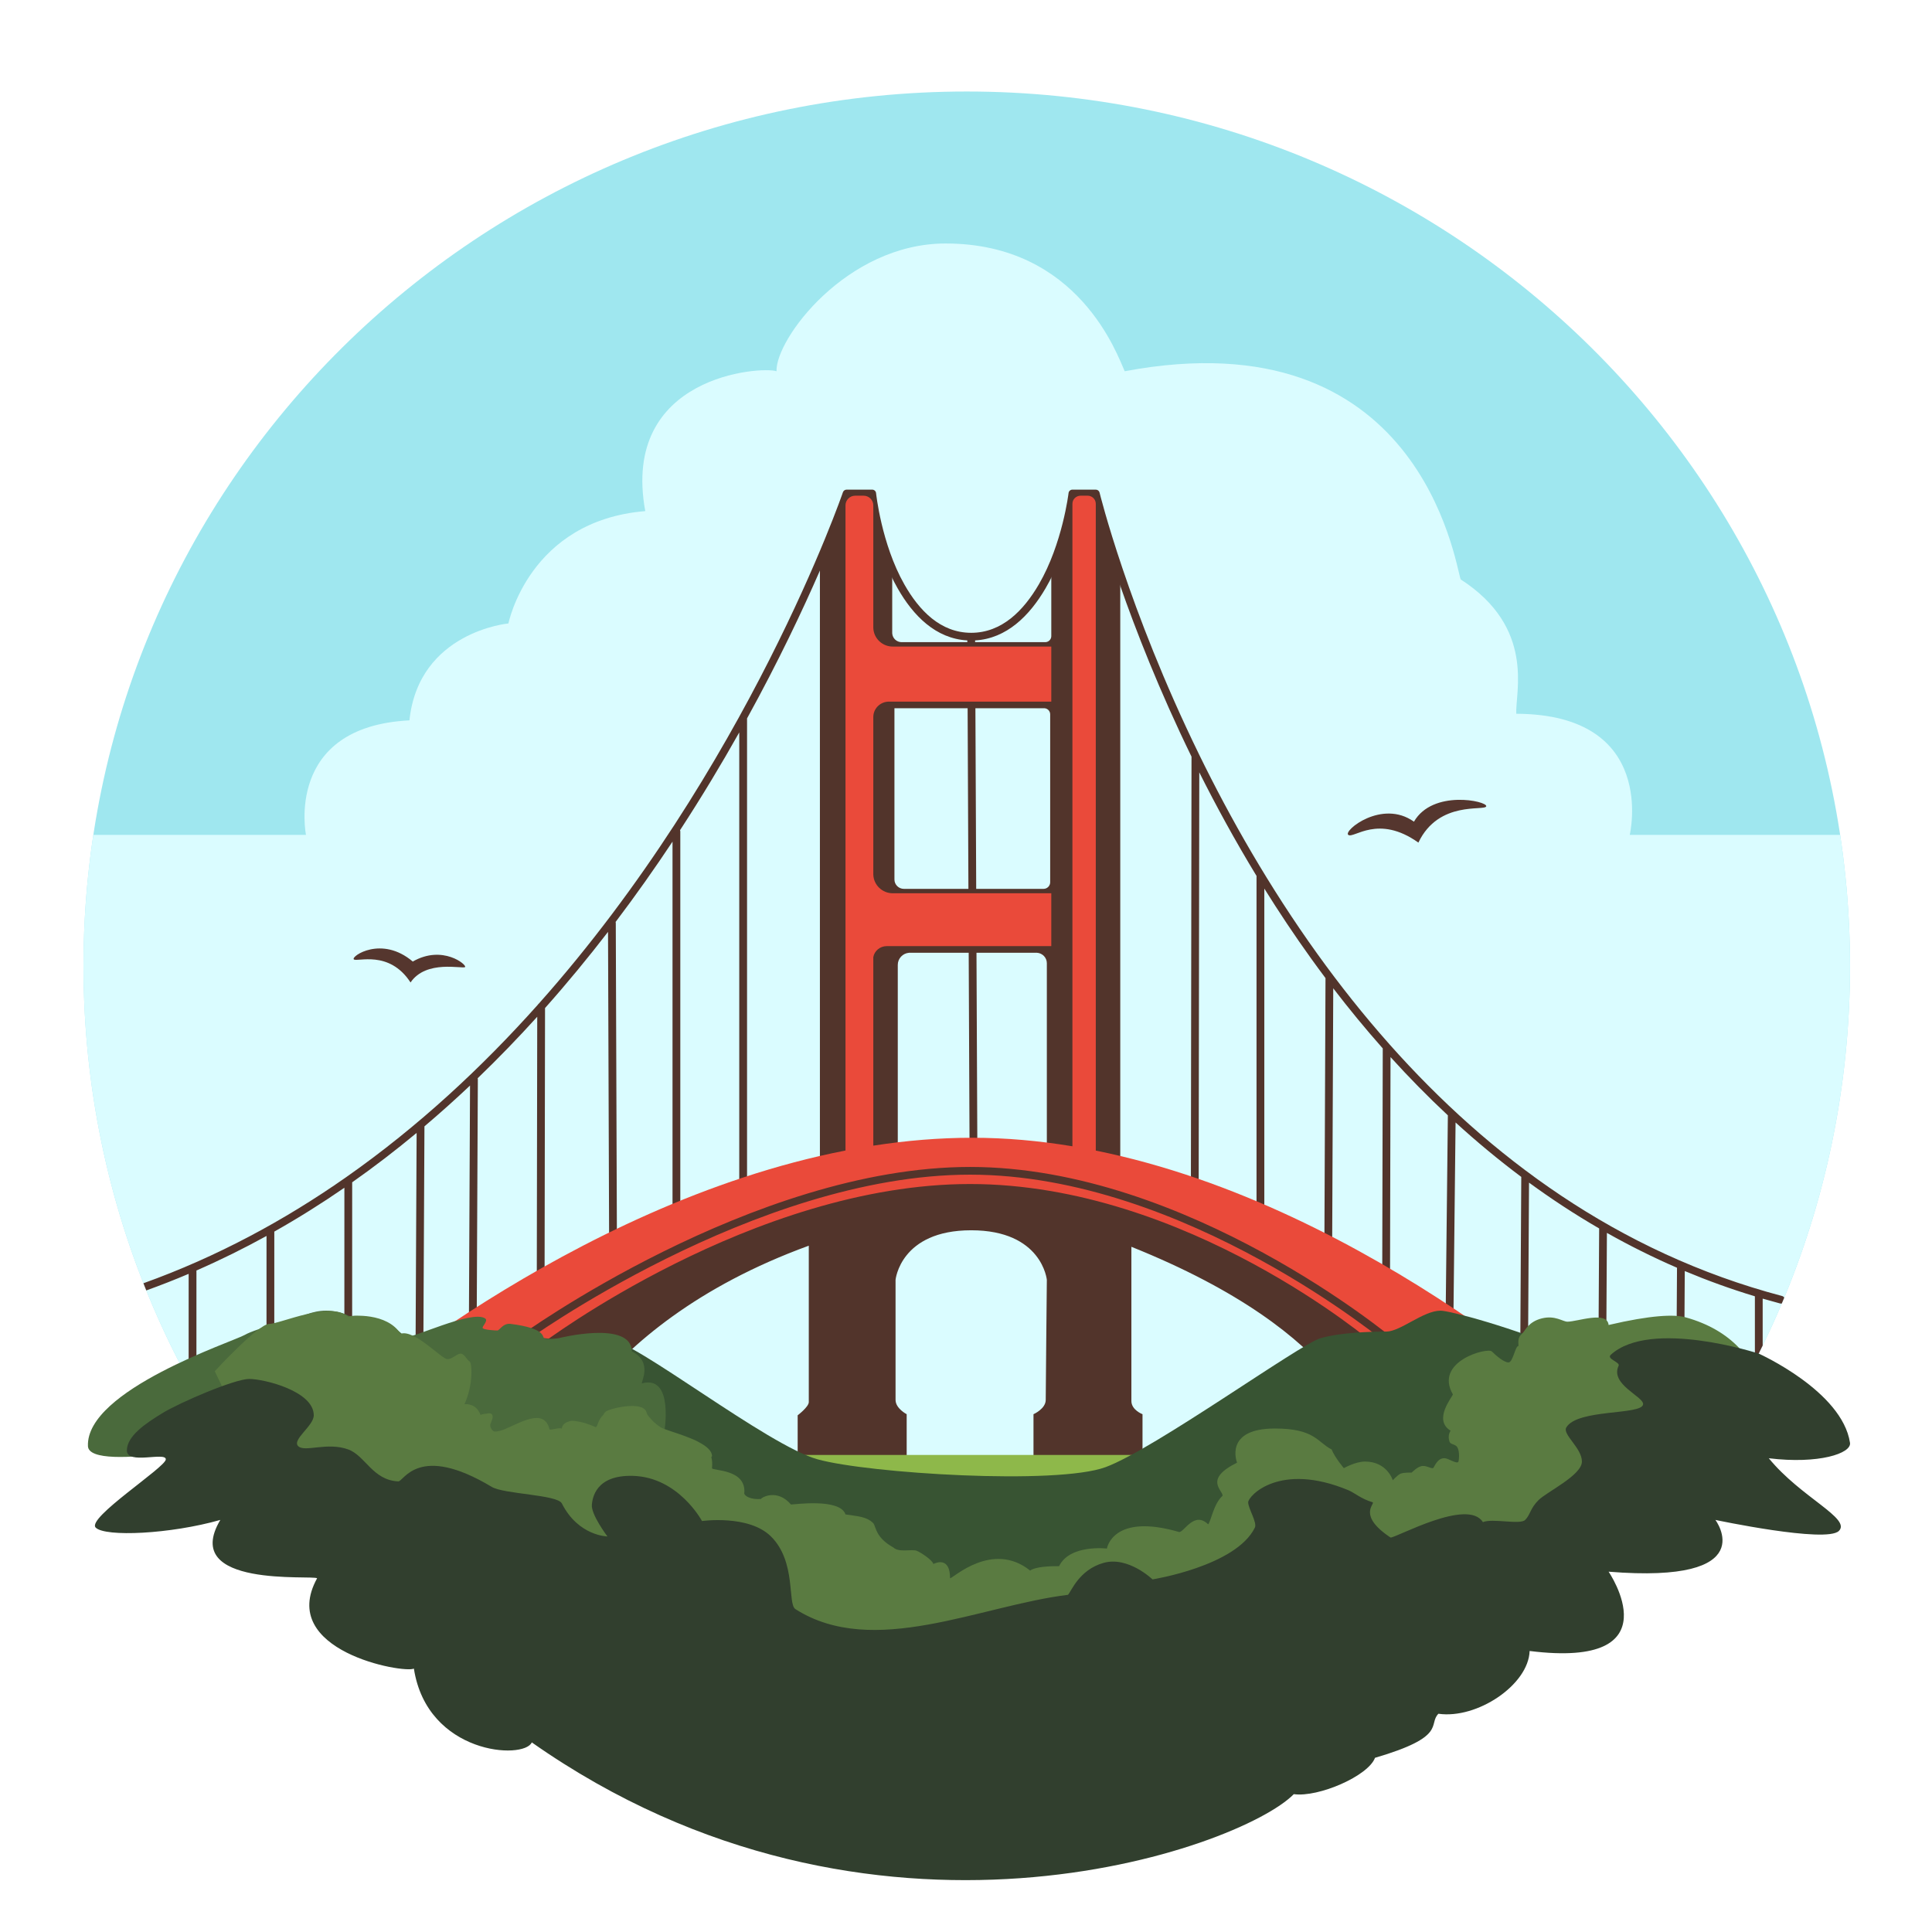
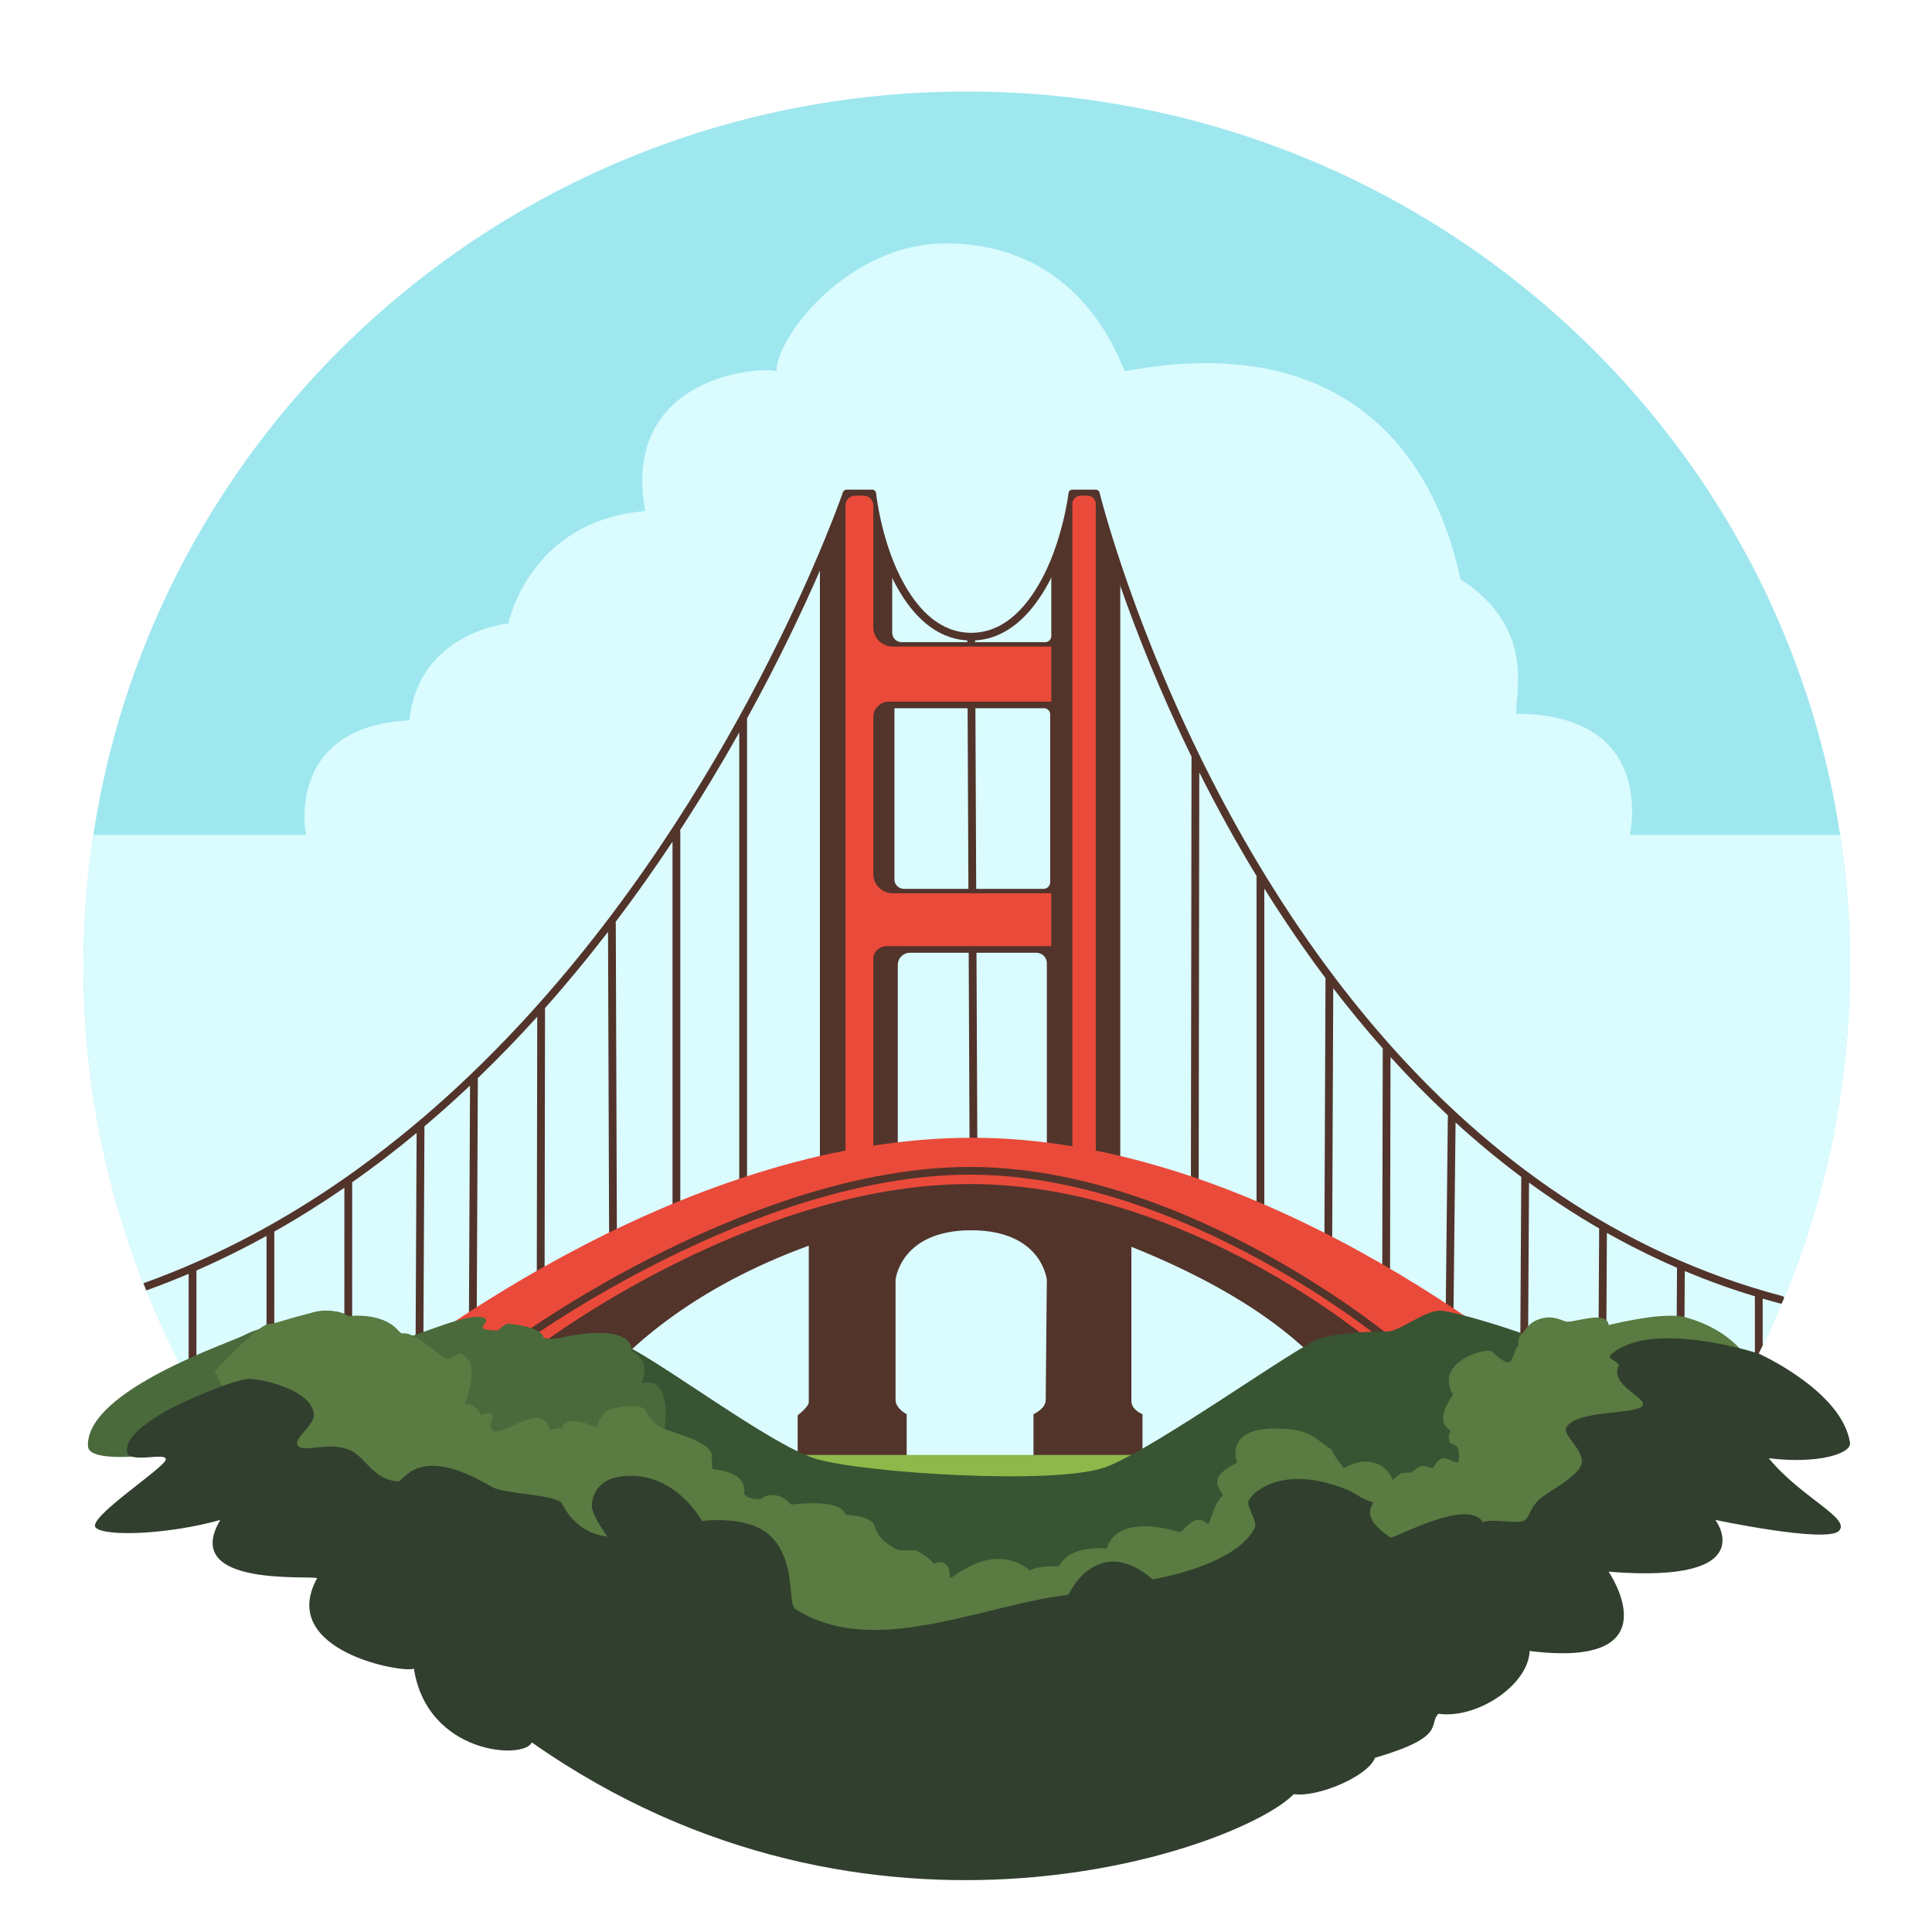
<svg xmlns="http://www.w3.org/2000/svg" width="100%" height="100%" viewBox="0 0 2048 2048" version="1.1" xml:space="preserve" style="fill-rule:evenodd;clip-rule:evenodd;stroke-linejoin:round;stroke-miterlimit:2;">
  <g id="Sky" transform="matrix(1.23439,0,0,1.22209,-297.856,-246.407)">
    <circle cx="1071.5" cy="1039.5" r="758.5" style="fill:rgb(159,231,239);" />
  </g>
  <g id="Clouds" transform="matrix(1.23439,0,0,1.22209,-297.856,-246.407)">
    <clipPath id="_clip1">
      <path d="M1640.85,925.821L2040.16,925.821L2040.16,2010.07L83.73,2010.07L83.73,925.821L504.058,925.821C504.058,925.821 485.207,831.972 592.9,826.47C600.904,749.459 677.921,742.405 677.921,742.405C677.921,742.405 695.483,653.256 795.421,644.965C774.078,527.102 895.444,519.171 908.145,523.644C907.14,495.83 968.329,412.83 1053.35,412.83C1167.99,412.83 1200.99,510.195 1207.15,523.644C1460.55,475.607 1490.68,689.535 1495.65,704.193C1560.09,746.128 1542.42,802.275 1543.41,820.739C1665.42,821.272 1640.85,925.821 1640.85,925.821Z" />
    </clipPath>
    <g clip-path="url(#_clip1)">
      <g>
        <circle cx="1071.5" cy="1039.5" r="758.5" style="fill:rgb(218,252,255);" />
      </g>
    </g>
-   </g>
-   <g id="Birds" transform="matrix(1.1792,0,0,1.16745,-194.5,-180.853)">
-     <path d="M483,1026C480.28,1023.28 508,1004 536,1028C562.819,1012.43 584.943,1031.06 583,1033C581.057,1034.94 548,1026 534,1047C514.718,1017 485.72,1028.72 483,1026ZM1377,913C1372.07,909.379 1407.3,880.269 1436,901C1452.94,871.493 1502.03,882.305 1501,887C1499.97,891.695 1458.29,881.188 1440,920C1403.78,893.941 1381.93,916.621 1377,913Z" style="fill:rgb(85,54,46);" />
  </g>
  <g id="Bridge">
    <g transform="matrix(1.1792,0,0,1.16745,-194.5,-180.853)">
      <path d="M1110,732.5L1110,673L1130,603L1150,603L1160,638L1172,679L1172,1215L1106,1196L1106,1029.5C1106,1024.42 1102.01,1020.27 1097,1020.01L1097,1020L982,1020L982,1020.05C976.397,1020.55 972,1025.27 972,1031L972,1201L902,1205L902,662L927,602L946,602L967,669L967,730L967.014,730C967.274,734.459 970.977,738 975.5,738L1104.5,738C1107.54,738 1110,735.536 1110,732.5ZM1104,798L969,798L969,953.5C969,958.191 972.809,962 977.5,962L1103,962C1106.31,962 1109,959.311 1109,956L1109,803.5C1109,800.633 1106.8,798.253 1104,798Z" style="fill:rgb(82,52,43);" />
    </g>
    <g id="Cables" transform="matrix(1.23439,0,0,1.22209,-297.856,-246.407)">
      <clipPath id="_clip2">
        <path d="M403.305,1306.56C391.33,1311.69 379.151,1316.52 366.766,1321.01C365.031,1321.64 363.112,1320.74 362.483,1319.01C361.853,1317.27 362.751,1315.35 364.486,1314.72C427.71,1291.79 485.525,1260.17 538.123,1223.02C538.336,1222.82 538.575,1222.65 538.834,1222.51C600.717,1178.7 655.368,1127.22 703.105,1073.2C703.332,1072.8 703.637,1072.46 704,1072.18C883.786,868.244 965.163,628.605 965.163,628.605C965.624,627.249 966.897,626.337 968.329,626.337L990.3,626.337C991.961,626.337 993.37,627.556 993.609,629.199C993.609,629.199 998.108,673.266 1017.9,708.518C1030.68,731.282 1049.02,750.518 1075.31,750.525L1075.32,750.525C1101.63,750.525 1120.29,731.271 1133.43,708.484C1153.77,673.225 1158.95,629.149 1158.95,629.149C1159.21,627.529 1160.61,626.337 1162.25,626.337L1182.31,626.337C1183.86,626.337 1185.2,627.394 1185.56,628.895C1185.56,628.895 1209.92,729.586 1270.81,855.593C1270.85,855.687 1270.9,855.782 1270.94,855.878C1297.56,910.93 1331.14,970.8 1372.71,1029.21C1391.63,1055.8 1412.21,1082.09 1434.55,1107.48C1434.59,1107.53 1434.63,1107.57 1434.66,1107.62C1519.77,1204.35 1630.31,1288.05 1771.64,1325.78C1773.42,1326.25 1774.48,1328.09 1774,1329.87C1773.53,1331.65 1771.69,1332.71 1769.91,1332.24C1764.91,1330.9 1759.94,1329.51 1755.01,1328.06L1755.01,1381.49C1755.01,1383.34 1753.51,1384.84 1751.67,1384.84C1749.82,1384.84 1748.32,1383.34 1748.32,1381.49L1748.32,1326.05C1727.58,1319.7 1707.51,1312.36 1688.11,1304.14L1687.18,1455.07C1687.17,1456.92 1685.66,1458.41 1683.82,1458.39C1681.98,1458.38 1680.49,1456.88 1680.5,1455.03L1681.44,1301.27C1660.61,1292.16 1640.55,1282.03 1621.24,1271.03L1620.31,1435.01C1620.3,1436.85 1618.8,1438.34 1616.95,1438.33C1615.11,1438.32 1613.62,1436.82 1613.63,1434.97L1614.58,1267.18C1593.61,1254.9 1573.55,1241.6 1554.36,1227.44L1553.44,1384.38C1553.43,1386.22 1551.93,1387.71 1550.08,1387.7C1548.24,1387.69 1546.75,1386.18 1546.76,1384.34L1547.7,1222.48C1527.97,1207.56 1509.17,1191.76 1491.28,1175.26L1489.44,1344.27C1489.42,1346.12 1487.9,1347.6 1486.06,1347.58C1484.21,1347.56 1482.73,1346.05 1482.75,1344.2L1484.66,1169.08C1467.4,1152.8 1450.99,1135.89 1435.42,1118.53L1434.99,1310.81C1434.98,1312.65 1433.48,1314.15 1431.64,1314.15C1429.79,1314.14 1428.3,1312.64 1428.3,1310.8L1428.75,1111.01C1413.81,1093.97 1399.64,1076.54 1386.23,1058.89L1385.31,1281.2C1385.31,1283.05 1383.8,1284.54 1381.95,1284.53C1380.11,1284.52 1378.62,1283.02 1378.63,1281.17L1379.58,1050.03C1375.4,1044.4 1371.29,1038.75 1367.26,1033.09C1352.92,1012.94 1339.53,992.616 1327.04,972.377L1327.04,1249.66C1327.04,1251.51 1325.54,1253.01 1323.7,1253.01C1321.85,1253.01 1320.35,1251.51 1320.35,1249.66L1320.35,962.122C1320.35,961.91 1320.37,961.703 1320.41,961.503C1302,930.936 1285.64,900.661 1271.19,871.56L1270.68,1225.48C1270.67,1227.32 1269.17,1228.82 1267.33,1228.82C1265.48,1228.81 1263.99,1227.31 1263.99,1225.47L1264.52,857.941C1209.16,743.215 1183.92,649.463 1179.71,633.024L1166.96,633.024C1165,643.455 1157.05,680.928 1139.23,711.825C1125.43,735.747 1105.7,755.593 1078.68,757.118L1080.58,1192.33C1080.58,1194.18 1079.09,1195.68 1077.25,1195.69C1075.4,1195.7 1073.9,1194.21 1073.89,1192.36L1071.99,757.119C1044.95,755.606 1025.51,735.739 1012.07,711.791C994.746,680.937 987.369,643.525 985.549,633.024C985.549,633.024 970.703,633.024 970.703,633.024C965.735,647.07 937.297,724.877 882.83,824.772L882.83,1224.83C882.83,1226.67 881.332,1228.17 879.487,1228.17C877.641,1228.17 876.143,1226.67 876.143,1224.83L876.143,836.909C861.064,863.997 844.127,892.536 825.284,921.736C825.432,922.114 825.513,922.525 825.513,922.955L825.513,1247.75C825.513,1249.6 824.015,1251.1 822.169,1251.1C820.324,1251.1 818.826,1249.6 818.826,1247.75L818.826,931.655C803.722,954.646 787.445,977.988 769.971,1001.3C770.058,1001.6 770.105,1001.91 770.106,1002.23L771.061,1273.53C771.068,1275.38 769.575,1276.88 767.73,1276.89C765.884,1276.9 764.381,1275.4 764.374,1273.56L763.446,1009.93C746.511,1032.14 728.485,1054.28 709.35,1076.02L708.968,1305.08C708.964,1306.92 707.464,1308.42 705.618,1308.41C703.773,1308.41 702.277,1306.91 702.281,1305.07L702.65,1083.56C686.386,1101.71 669.34,1119.56 651.5,1136.9C651.599,1137.22 651.652,1137.56 651.65,1137.91L650.695,1343.3C650.686,1345.14 649.181,1346.63 647.336,1346.63C645.491,1346.62 643.999,1345.11 644.008,1343.27L644.938,1143.22C632.283,1155.31 619.236,1167.13 605.793,1178.63L604.841,1373.87C604.832,1375.71 603.326,1377.2 601.481,1377.19C599.636,1377.19 598.145,1375.68 598.154,1373.84L599.078,1184.32C581.312,1199.23 562.867,1213.56 543.733,1227.16L543.702,1419.71C543.702,1421.55 542.204,1423.05 540.358,1423.05C538.513,1423.05 537.015,1421.55 537.015,1419.7L537.045,1231.87C517.682,1245.35 497.625,1258.09 476.863,1269.92L476.832,1464.6C476.832,1466.45 475.333,1467.95 473.488,1467.95C471.643,1467.95 470.145,1466.45 470.145,1464.6L470.175,1273.69C450.727,1284.51 430.668,1294.54 409.993,1303.65L409.973,1404.71C409.972,1406.55 408.474,1408.05 406.628,1408.05C404.783,1408.05 403.285,1406.55 403.286,1404.7L403.305,1306.56Z" />
      </clipPath>
      <g clip-path="url(#_clip2)">
        <g>
          <circle cx="1071.5" cy="1039.5" r="758.5" style="fill:rgb(82,52,43);" />
        </g>
      </g>
    </g>
    <g transform="matrix(1.1792,0,0,1.16745,-194.5,-180.853)">
      <path d="M950,1024L950,1195.16C979.316,1190.56 1009.07,1188 1039,1188C1069.3,1188 1099.39,1190.77 1129,1195.74L1129,612.35C1129,608.293 1132.29,605 1136.35,605L1142.65,605C1146.71,605 1150,608.293 1150,612.35L1150,1199.64C1399.25,1250.43 1609,1450 1609,1450L1399.44,1447.43C1399.44,1447.43 1279.86,1237 1038,1237C796.142,1237 651.965,1438.28 651.965,1438.28L466,1436C466,1436 676.42,1248.54 925,1199.58L925,613.75C925,608.921 928.921,605 933.75,605L941.25,605C946.079,605 950,608.921 950,613.75L950,725L950.007,725C950.272,734.428 958.009,742 967.5,742L1110,742L1110,792L963,792L963,792.035C955.739,792.549 950,798.609 950,806L950,949C950.265,958.428 958.009,966 967.5,966L1110,966L1110,1014L962,1014C956.058,1014 950.953,1018.33 950,1024Z" style="fill:rgb(234,74,58);" />
    </g>
    <g transform="matrix(1.1792,0,0,1.16745,-194.5,-180.853)">
      <path d="M1192,1496L1094,1496L1094,1439C1094,1439 1105,1434.15 1105,1426C1105,1417.85 1106,1317 1106,1317C1106,1317 1101.75,1272 1038,1272C974.249,1272 970,1317 970,1317L970,1426C970,1433.84 980,1439 980,1439L980,1496L882,1496L882,1440C882,1440 892,1432.36 892,1428L892,1286C691,1360 652,1496 652,1496L652,1375C652,1375 841.966,1230 1037,1230C1232.03,1230 1400,1375 1400,1375L1400,1487.57C1398.1,1459.39 1376.52,1365.82 1182,1287L1182,1427C1182,1435.25 1192,1439 1192,1439L1192,1496ZM636.045,1373.84C634.477,1374.97 632.288,1374.61 631.159,1373.05C630.031,1371.48 630.388,1369.29 631.955,1368.16C631.955,1368.16 841.686,1214.5 1037,1214.5C1232.42,1214.5 1417.17,1370.25 1417.17,1370.25C1418.68,1371.45 1418.94,1373.65 1417.75,1375.17C1416.55,1376.68 1414.35,1376.94 1412.83,1375.75C1412.83,1375.75 1230.21,1221.5 1037,1221.5C843.681,1221.5 636.045,1373.84 636.045,1373.84Z" style="fill:rgb(82,52,43);" />
    </g>
  </g>
  <g id="Foliage">
    <g transform="matrix(1.22849,0,0,1.16745,-253.403,-180.853)">
      <rect x="884" y="1476" width="311" height="34" style="fill:rgb(142,184,74);" />
    </g>
    <g transform="matrix(1.1792,0,0,1.16745,-194.5,-180.853)">
      <path d="M408,1479C408,1479 604.087,1360.05 637,1367C669.913,1373.95 689.723,1371 712,1371C734.277,1371 854.479,1467.25 900,1480C945.521,1492.75 1114.96,1503.52 1159,1487C1203.04,1470.48 1333.49,1375.37 1352,1370C1370.51,1364.63 1398.05,1364 1411,1364C1423.95,1364 1444.25,1345 1460,1345C1475.75,1345 1687,1404.67 1687,1475C1687,1545.33 1183,1618 1183,1618L769,1605L408,1479Z" style="fill:rgb(56,84,51);" />
    </g>
    <g transform="matrix(1.1792,0,0,1.16745,-194.5,-180.853)">
      <path d="M529,1369C534.489,1370.99 589,1344 601,1352C604.359,1354.24 597.579,1359.58 599,1361C600.421,1362.42 609.944,1363 612,1363C614.056,1363 617.042,1356.1 624,1357C655,1361 652.339,1368.34 654,1370C655.661,1371.66 667,1370 667,1370C667,1370 732.368,1353.31 733,1382C752.07,1391.72 740.923,1409.92 742,1411C771.308,1403.02 762,1456 762,1456L770,1487L414,1479L392,1461C392,1461 245.006,1493.65 244,1468C242,1417 374.626,1373.08 385,1367C395.374,1360.92 435,1351 435,1351C435,1351 445.068,1345 458,1345C470.932,1345 479,1350 479,1350C479,1350 508.631,1346.3 529,1369Z" style="fill:rgb(74,106,60);" />
    </g>
    <g transform="matrix(1.1792,0,0,1.16745,-194.5,-180.853)">
      <path d="M470,1537C438,1513 398,1484 398,1484L358,1400C358,1400 397.106,1357 407,1357C416.894,1357 461.384,1336 478,1350.44C481.237,1349.11 513.081,1346.72 525,1366C537.251,1361.54 562.132,1389 567,1389C571.868,1389 575.552,1384 579,1384C582.448,1384 584.707,1389.88 587,1391C589.249,1392.1 590.699,1411.62 582.488,1429.94C584.637,1429.72 593.299,1429.52 596.876,1439.64C597.992,1439.21 600.019,1438.57 602.014,1438.58C603.9,1438.06 605.861,1437.86 607,1439C609.005,1441.01 606.814,1445.28 605.641,1448.44C605.561,1450.18 606.05,1452.05 608,1454C609.421,1455.42 612.95,1454.67 617.519,1453.08C631.809,1447.4 654.164,1432.39 658.976,1452.9C661.244,1453.39 666.827,1451.07 670,1452C670,1451.37 670.595,1447.26 675.848,1445.77C676.688,1445.33 677.714,1445.05 679,1445C680.414,1444.95 681.972,1445.13 683.583,1445.46C687.818,1446.02 693.363,1447.61 700.619,1450.83C702.345,1449.79 702.439,1444.2 707.397,1439.51C707.887,1438.47 708.414,1437.59 709,1437C712.242,1433.76 742.894,1426.52 746,1437C746.252,1437.85 746.55,1438.66 746.892,1439.43C749.424,1442.62 752.298,1446.66 759,1451C761.778,1452.8 773.843,1456.02 784.92,1460.57C787.883,1461.7 790.704,1462.95 793.249,1464.43C799.987,1468.02 805,1472.22 805,1477C805,1477.31 804.793,1477.6 804.389,1477.89C805.165,1480.78 805.41,1484.11 805,1488C805.089,1490.55 836.187,1488.43 834,1511C834.511,1513.56 840.229,1516.67 849,1516C849.626,1514.48 863.627,1506.46 876,1521C877.724,1521.21 920.05,1514.85 925,1530C934.443,1531.58 943.857,1531.66 950,1538C952.657,1541.54 951.832,1550.86 968,1560C972.848,1564.85 984.867,1561.3 989,1563C993.133,1564.7 1003.11,1571.54 1004,1575C1006.89,1573.53 1019,1568.69 1019,1588C1021.59,1588 1057.16,1553.62 1091,1581C1093.22,1579.18 1100.54,1576.77 1117,1577C1126.67,1556.92 1160,1561 1160,1561C1160,1561 1164.95,1528.32 1225,1546C1229.53,1546 1238.48,1526.69 1251,1539C1253.49,1536.51 1255.77,1520.52 1264,1513C1264,1507.8 1247,1498 1277,1483C1277,1483 1264.73,1452 1311,1452C1347,1452 1349.18,1464.45 1362,1471C1364.9,1478.36 1373,1488 1373,1488C1373,1488 1383.4,1482 1392,1482C1412,1482 1417,1499 1417,1499C1417,1499 1421.31,1494.16 1424,1493C1426.69,1491.84 1434,1492 1434,1492C1434,1492 1439.63,1486 1444,1486C1448.37,1486 1450.02,1488 1453,1488C1454.28,1488 1456.47,1478.32 1464,1479C1467.11,1479.28 1475.16,1484.77 1476,1482C1476.61,1479.98 1477.16,1472.71 1475,1469C1473.28,1466.04 1468.96,1466.75 1468,1464C1465.98,1458.22 1468.73,1454.27 1469,1454C1452.74,1444.12 1470.88,1422.97 1471,1421C1453.84,1390.91 1502.18,1378.18 1506,1382C1509.82,1385.82 1516.92,1392 1521,1392C1525.08,1392 1526.96,1377 1530,1377C1529.47,1369.68 1530.39,1368.61 1534,1365C1535.91,1363.09 1539,1355 1551,1352C1563,1349 1569.79,1355 1574,1355C1582.94,1355 1609.77,1344.8 1611,1358C1649,1349 1670.05,1348.22 1680,1351C1766,1375 1753,1460 1753,1460L1625.94,1479L1477,1627L1272,1639L904,1682L507,1547L470,1537Z" style="fill:rgb(90,123,65);" />
    </g>
    <g transform="matrix(1.1792,0,0,1.16745,-194.5,-180.853)">
      <path d="M311,1438C326.362,1428.52 375.695,1407 389,1407C402.305,1407 447,1418 447,1440C447,1449.68 427.145,1462.14 433,1468C438.855,1473.86 459,1464 478,1471C493.307,1476.64 500,1499 523,1500C527.873,1500.21 541,1465 607,1505C617.99,1511.66 666,1512 670,1520C684.866,1549.73 711,1550 711,1550C711,1550 696,1530 697,1521C697.596,1515.64 700,1494 734,1495C774.982,1496.2 796,1536 796,1536C796,1536 838,1530 858,1550C881.022,1573.02 872.654,1611.28 880,1616C950,1661 1045.83,1612.84 1125,1603C1127.92,1600.08 1134.86,1580.28 1157,1574C1179.14,1567.72 1201,1589 1201,1589C1201,1589 1276,1577 1293,1542C1295.26,1537.34 1287,1524.63 1287,1519C1287,1513.37 1315,1482 1377,1508C1382.6,1510.35 1388.75,1516.05 1399,1519C1400.86,1520.86 1385.06,1530.88 1415,1551C1420.58,1551 1484.32,1514.96 1498,1537C1506.49,1533.29 1531.36,1539.64 1536,1535C1540.64,1530.36 1540.44,1524.56 1548,1517C1555.56,1509.44 1587,1494.44 1587,1482C1587,1469.56 1569.24,1457.4 1573,1451C1583,1434 1641,1440 1642,1430C1642.7,1422.98 1612,1412 1620,1395C1621.56,1391.69 1608.78,1388.87 1613,1385C1649,1352 1746,1384 1746,1384C1746,1384 1821,1418 1828,1465C1829.43,1474.57 1799.92,1484.54 1755,1479C1783.84,1514.65 1829.34,1533.66 1818,1545C1806.66,1556.34 1707,1535 1707,1535C1707,1535 1750.38,1593.39 1611,1582C1611,1582 1671.04,1670.56 1540,1654C1539.03,1684.6 1493,1716 1458,1711C1448.44,1720.74 1466.39,1731.69 1401,1751C1395.02,1767.42 1350.26,1787.09 1328,1784C1279.96,1833.46 948.579,1953.69 643,1737C636,1753 549,1748 537,1670C527.939,1674.58 414,1654 450,1588C446.761,1584.76 326.421,1597.24 363,1535C317.839,1547.95 259.611,1550.61 251,1542C242.389,1533.39 314,1487.12 314,1480C314,1472.88 279,1485.17 279,1472C279,1458.83 295.638,1447.48 311,1438Z" style="fill:rgb(49,63,46);" />
    </g>
  </g>
</svg>
